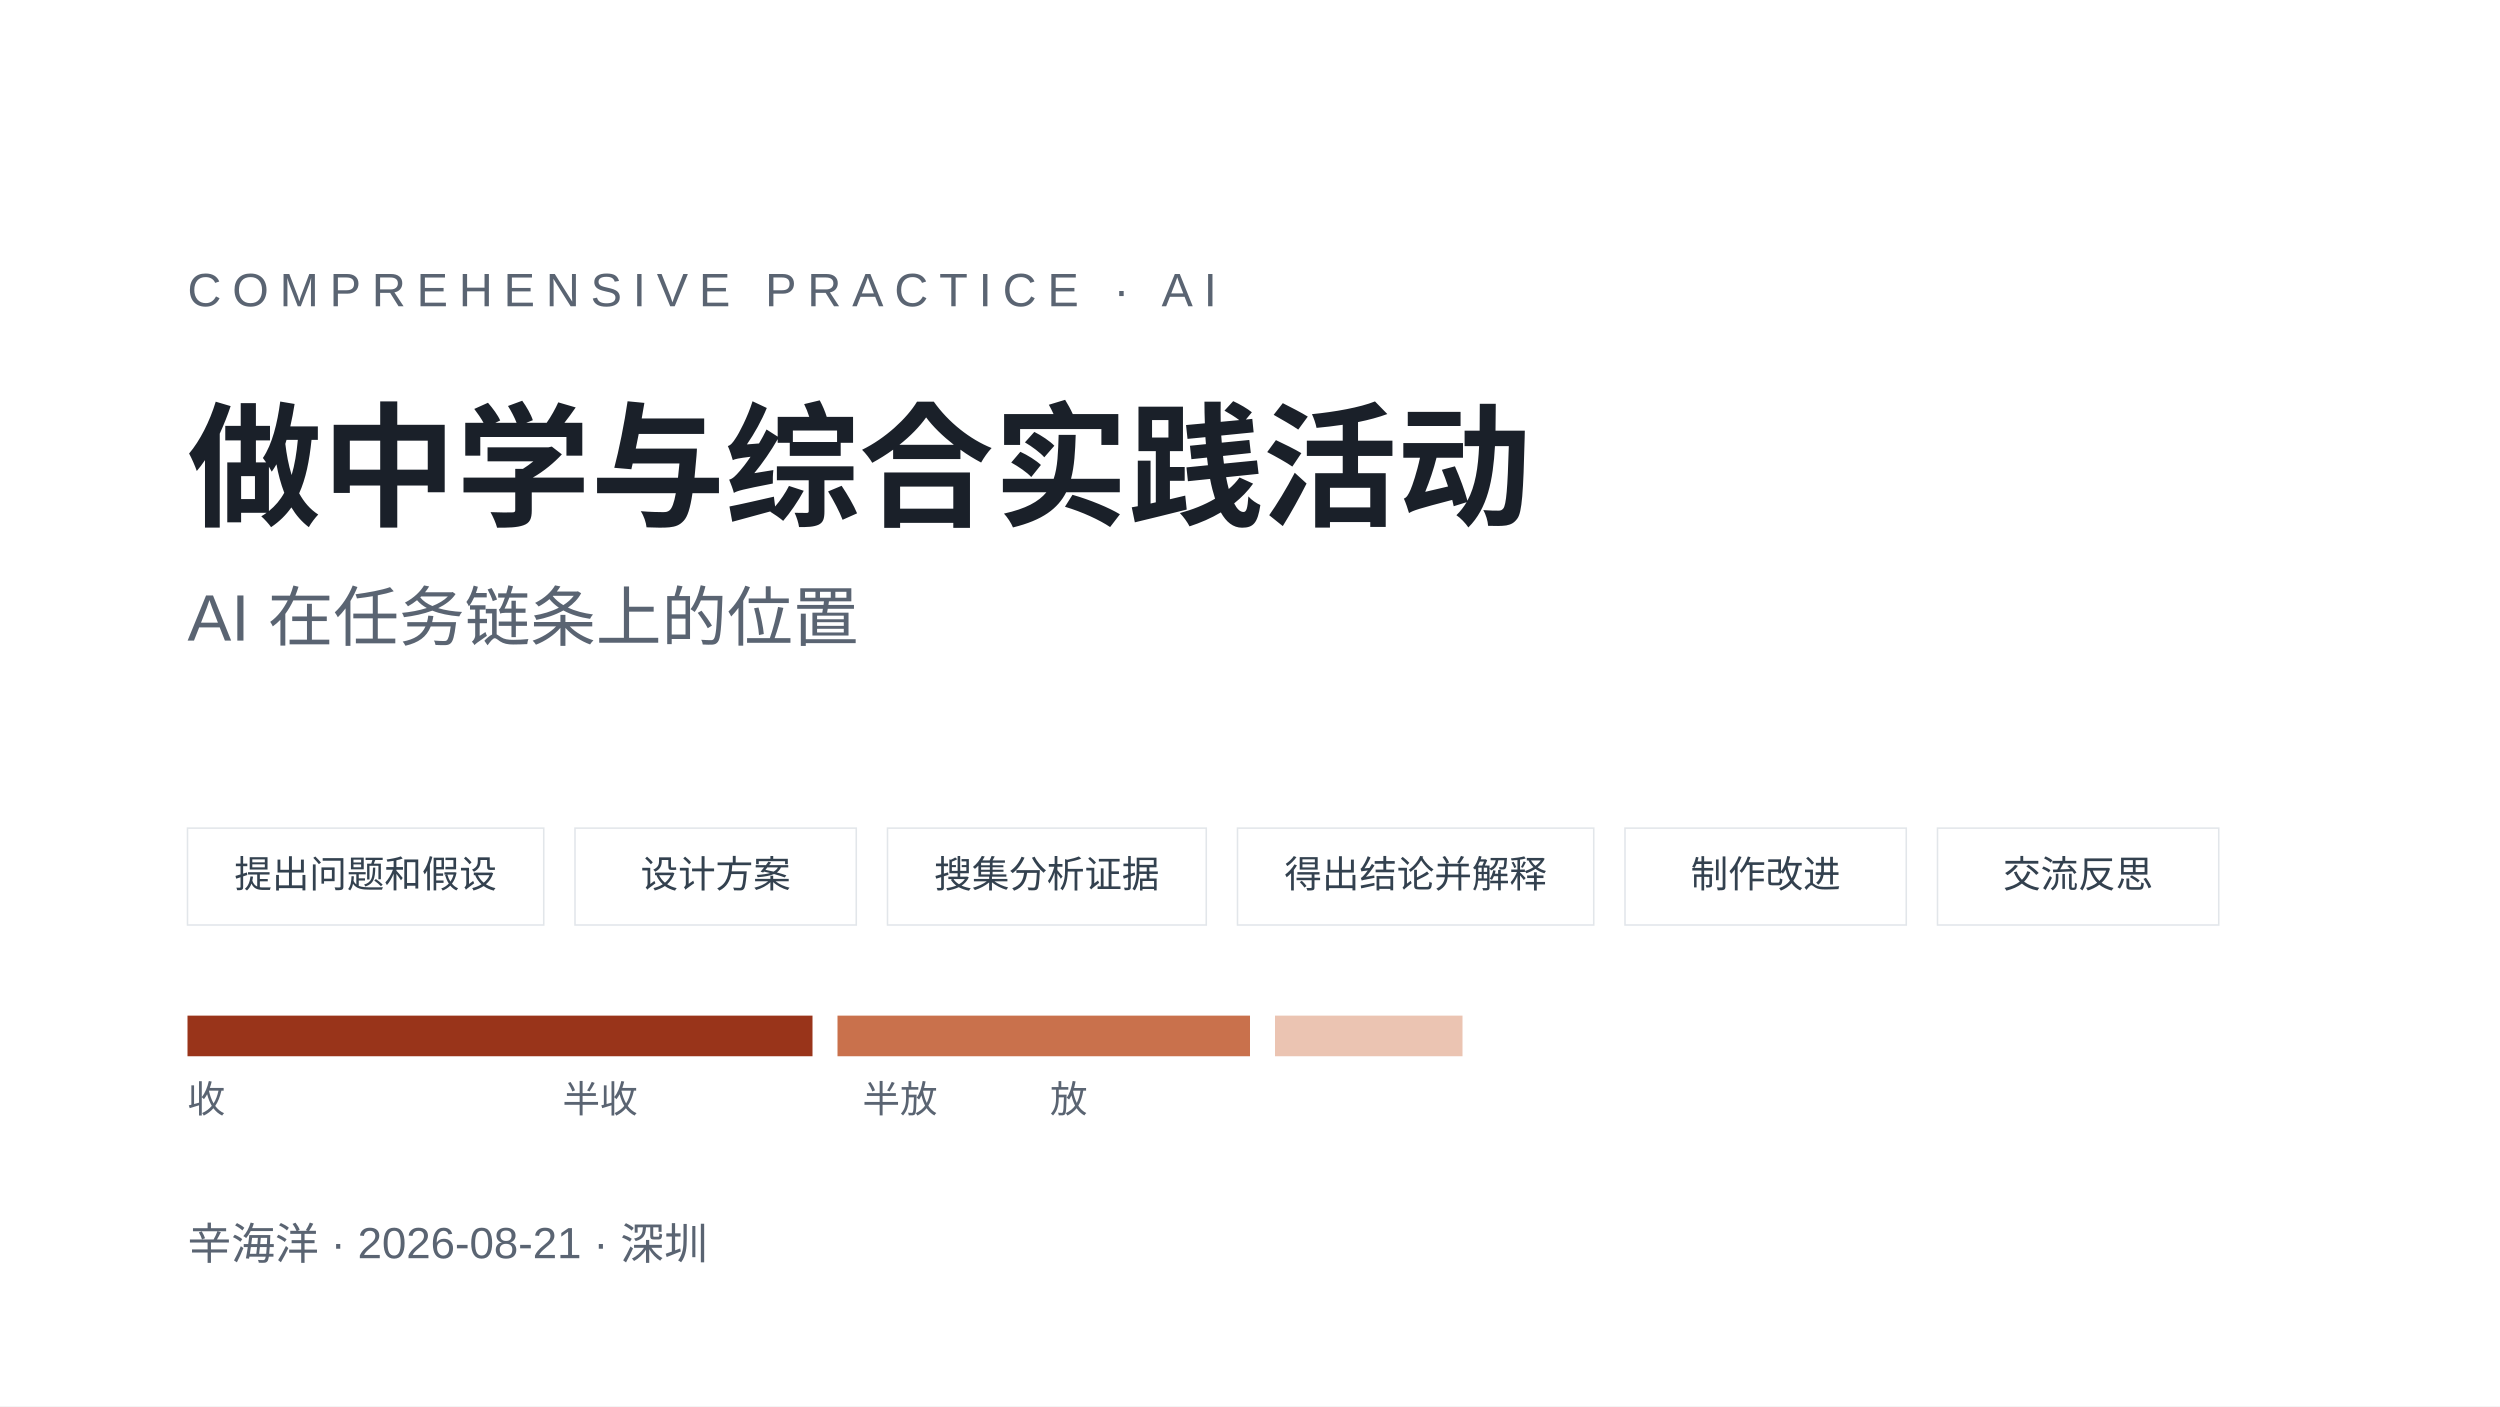
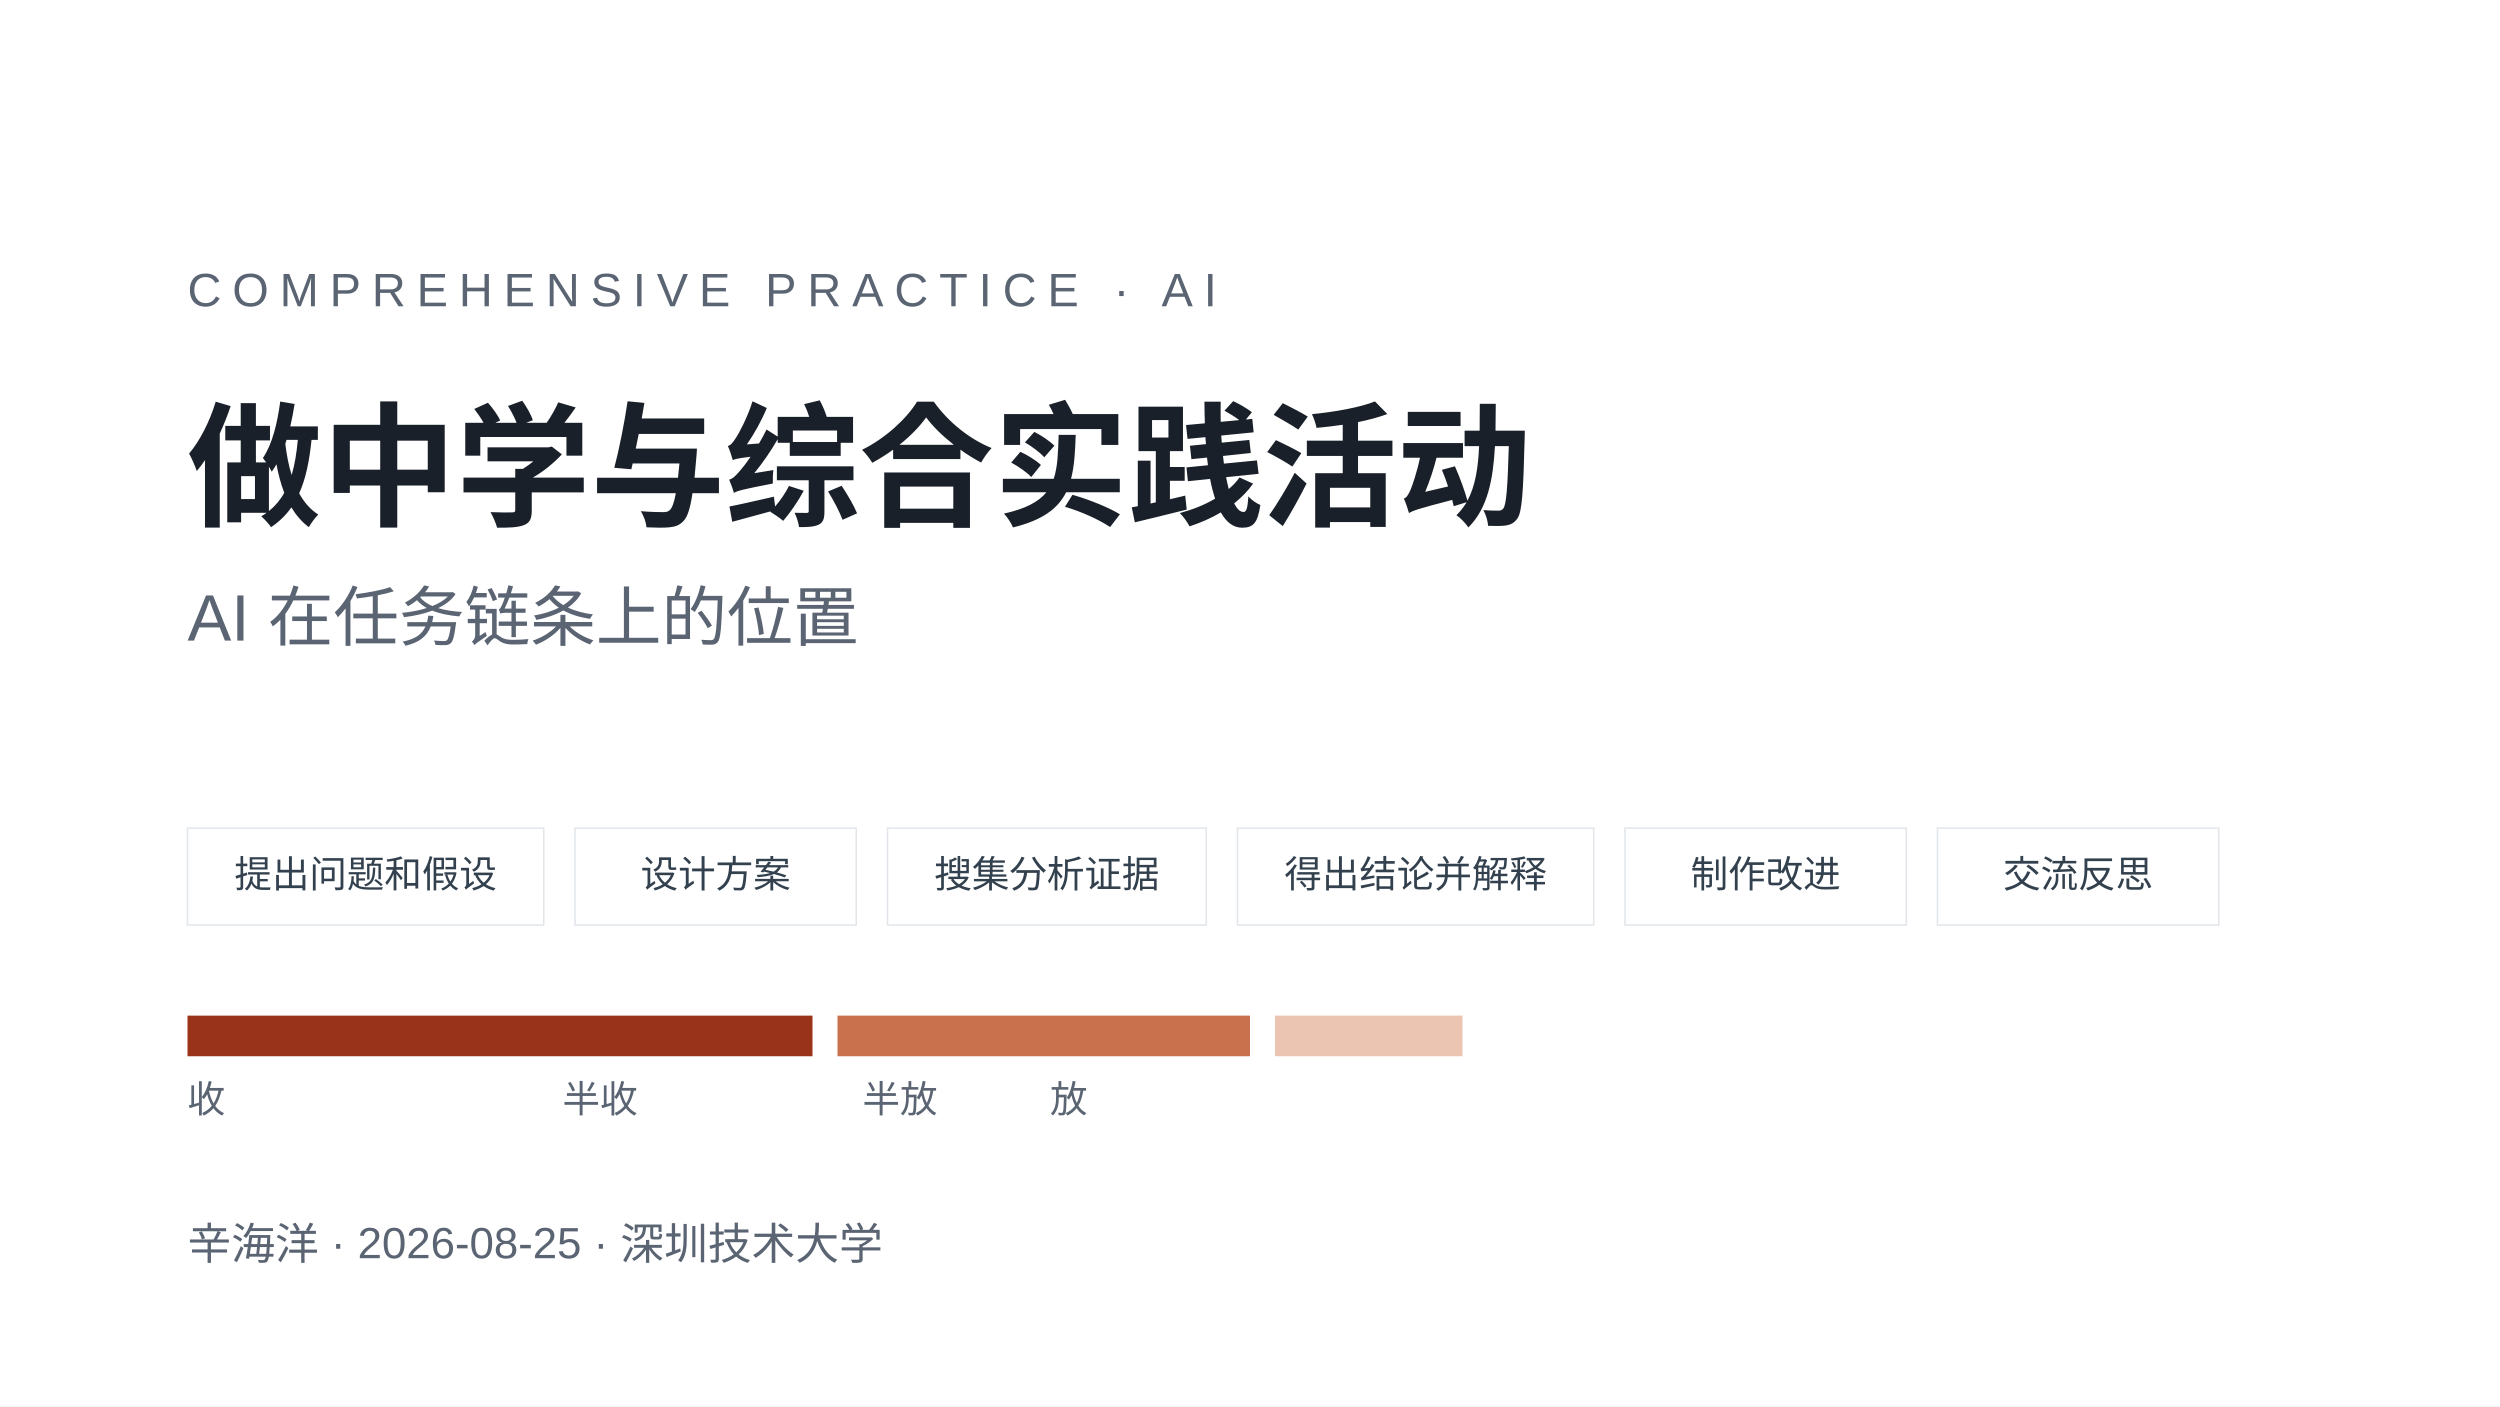
<svg xmlns="http://www.w3.org/2000/svg" width="1600" height="900" viewBox="0 0 1600 900" role="img" aria-label="做中学与综合实践活动">
  <rect width="1600" height="900" fill="#FFFFFF" />
  <text x="120" y="196" fill="#5A6472" font-size="30" letter-spacing="7" font-family="Arial,'PingFang SC',sans-serif">COMPREHENSIVE PRACTICE · AI</text>
  <text x="120" y="330" fill="#1A2029" font-size="86" font-weight="700" font-family="Arial,'PingFang SC',sans-serif">做中学与综合实践活动</text>
  <text x="120" y="410" fill="#5A6472" font-size="42" font-family="Arial,'PingFang SC',sans-serif">AI 在任务链条上的位置</text>
  <g font-family="Arial,'PingFang SC',sans-serif" font-size="24" fill="#33414F">
    <rect x="120" y="530" width="228" height="62" fill="none" stroke="#E2E6EA" />
    <text x="234" y="568" text-anchor="middle">提出问题和假设</text>
    <rect x="368" y="530" width="180" height="62" fill="none" stroke="#E2E6EA" />
    <text x="458" y="568" text-anchor="middle">设计方案</text>
    <rect x="568" y="530" width="204" height="62" fill="none" stroke="#E2E6EA" />
    <text x="670" y="568" text-anchor="middle">搜集分析证据</text>
    <rect x="792" y="530" width="228" height="62" fill="none" stroke="#E2E6EA" />
    <text x="906" y="568" text-anchor="middle">得出结论并解释</text>
    <rect x="1040" y="530" width="180" height="62" fill="none" stroke="#E2E6EA" />
    <text x="1130" y="568" text-anchor="middle">制作改进</text>
    <rect x="1240" y="530" width="180" height="62" fill="none" stroke="#E2E6EA" />
    <text x="1330" y="568" text-anchor="middle">交流反思</text>
  </g>
  <g>
    <rect x="120" y="650" width="400" height="26" fill="#99341A" />
    <rect x="536" y="650" width="264" height="26" fill="#C9714C" />
    <rect x="816" y="650" width="120" height="26" fill="#EBC4B2" />
    <text x="120" y="712" fill="#5A6472" font-size="24" font-family="Arial,'PingFang SC',sans-serif">收　　　　　　　　　半收　　　　　　半放　　　放</text>
  </g>
-   <text x="120" y="806" fill="#5A6472" font-size="28" font-family="Arial,'PingFang SC',sans-serif">辛海洋 · 2026-08-21 · 深圳</text>
+   <text x="120" y="806" fill="#5A6472" font-size="28" font-family="Arial,'PingFang SC',sans-serif">辛海洋 · 2026-08-25 · 深圳技术大学</text>
</svg>
